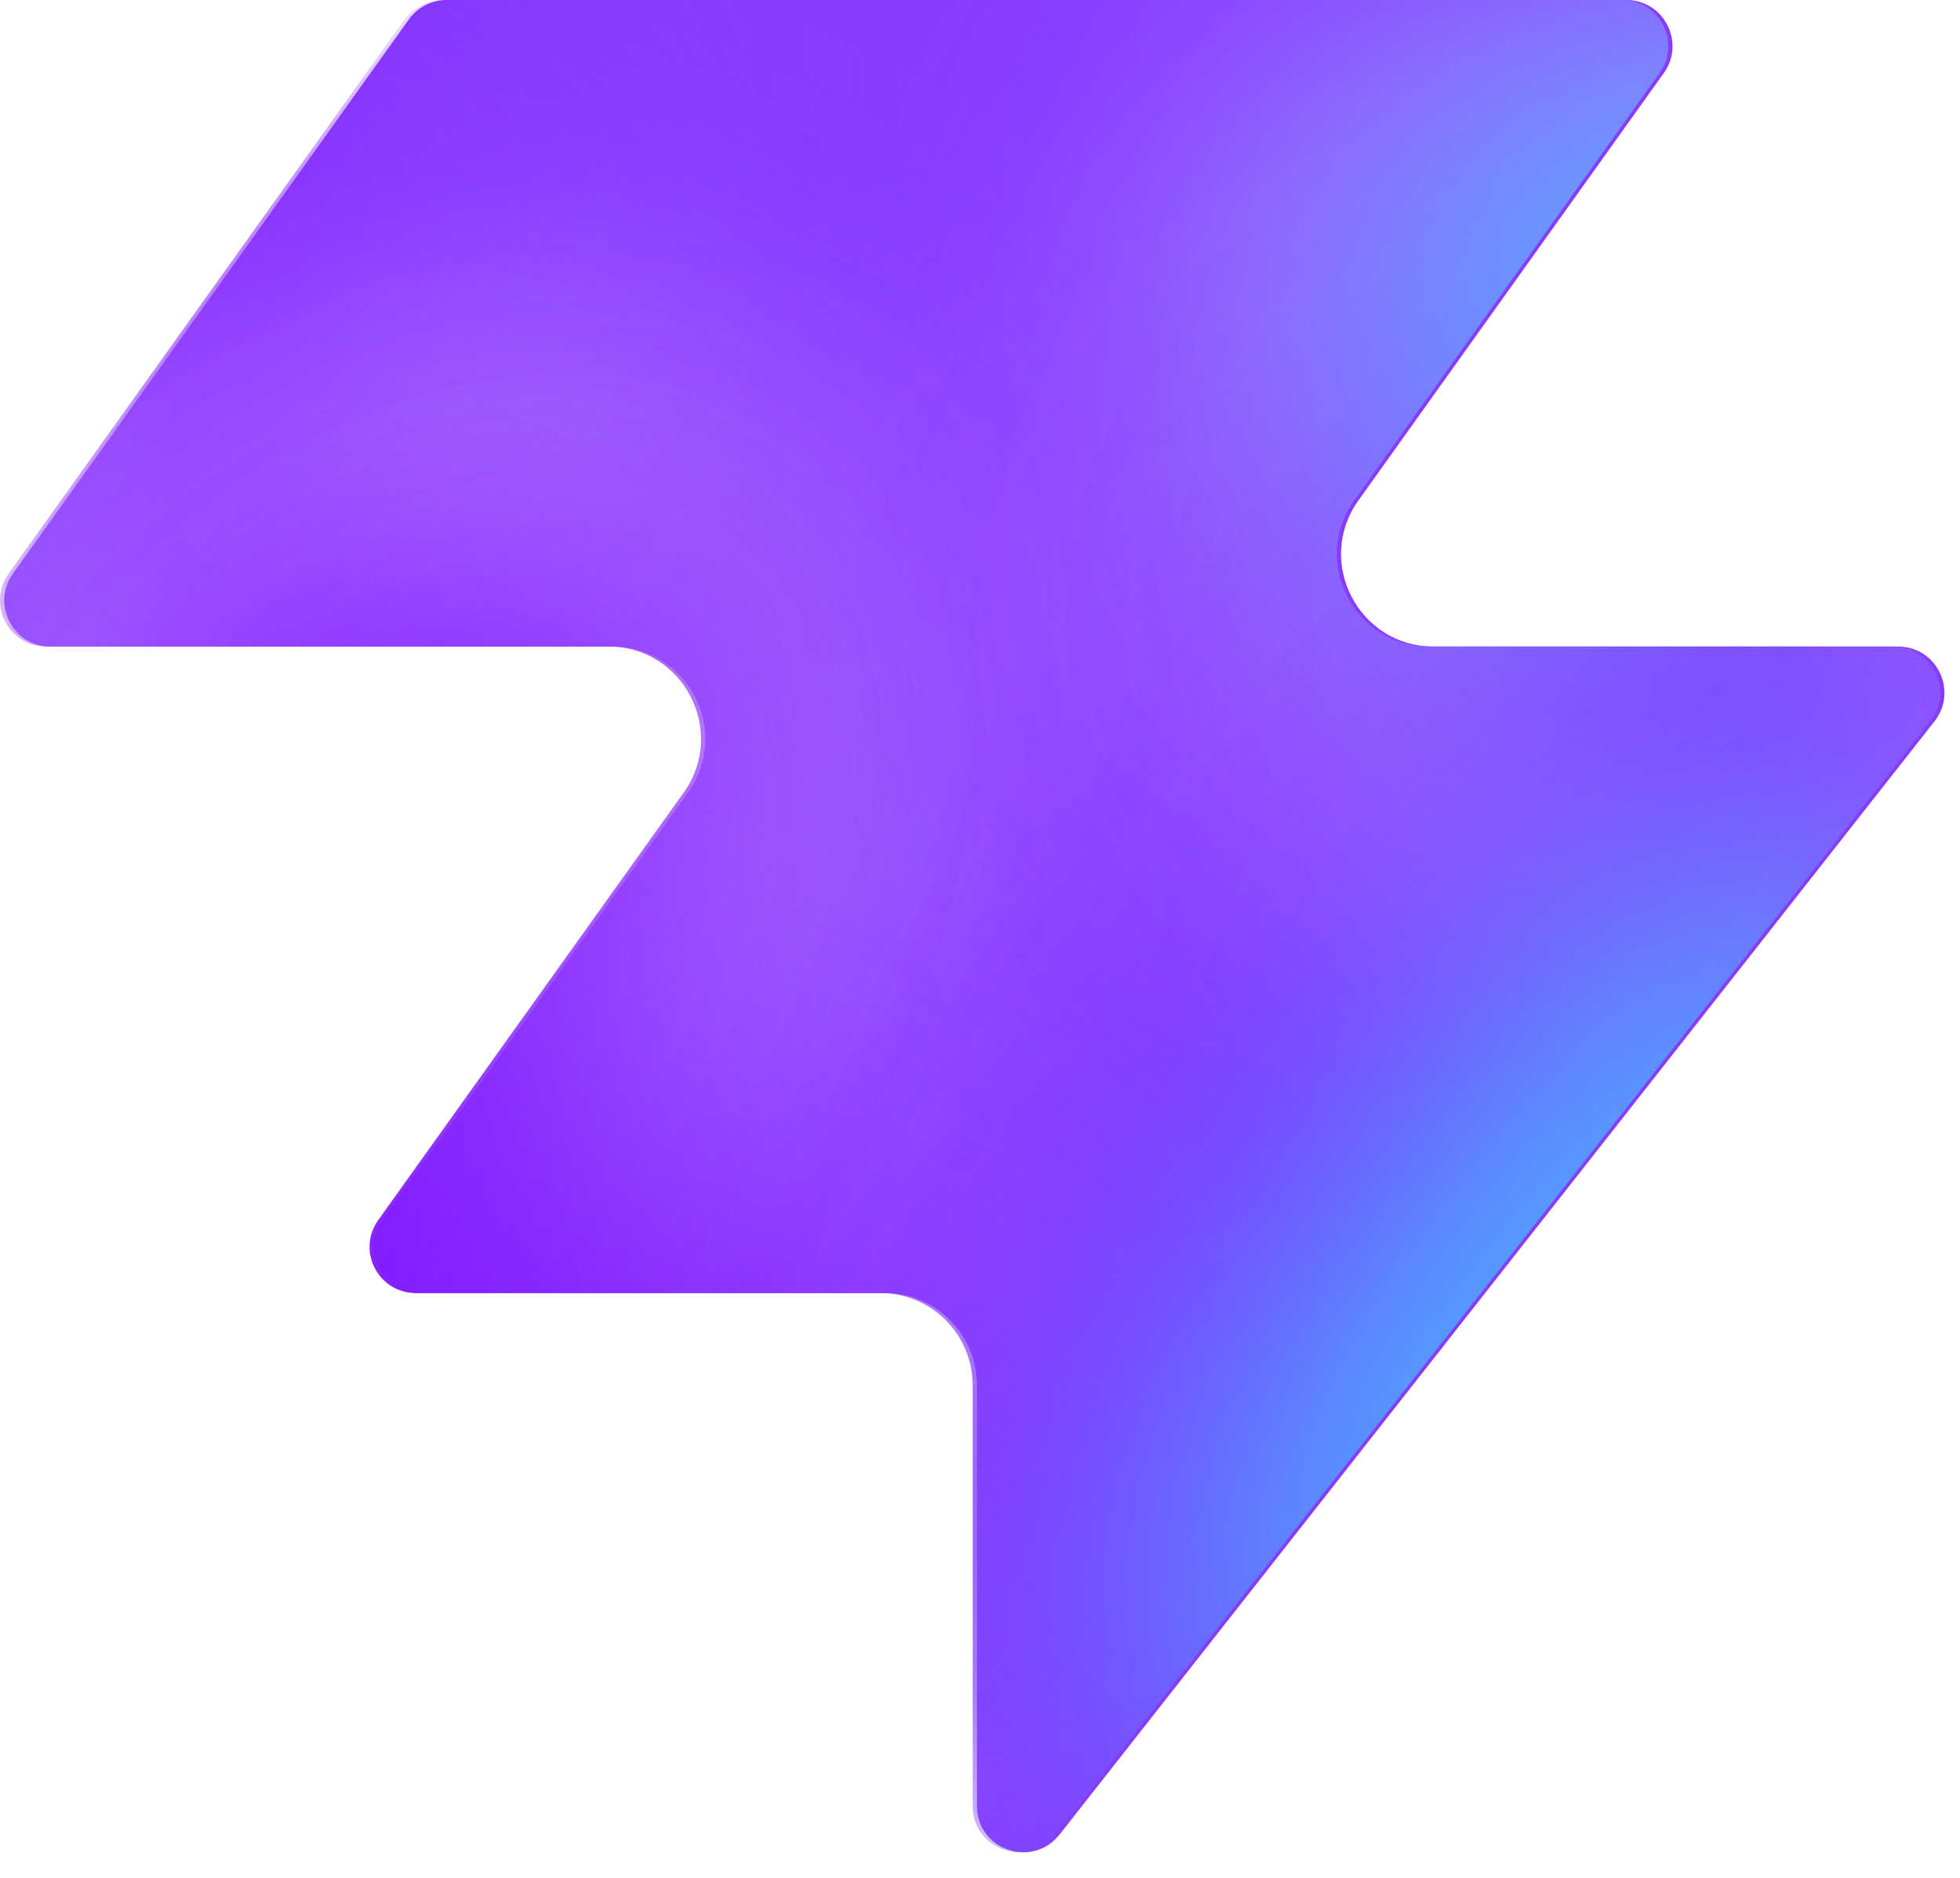
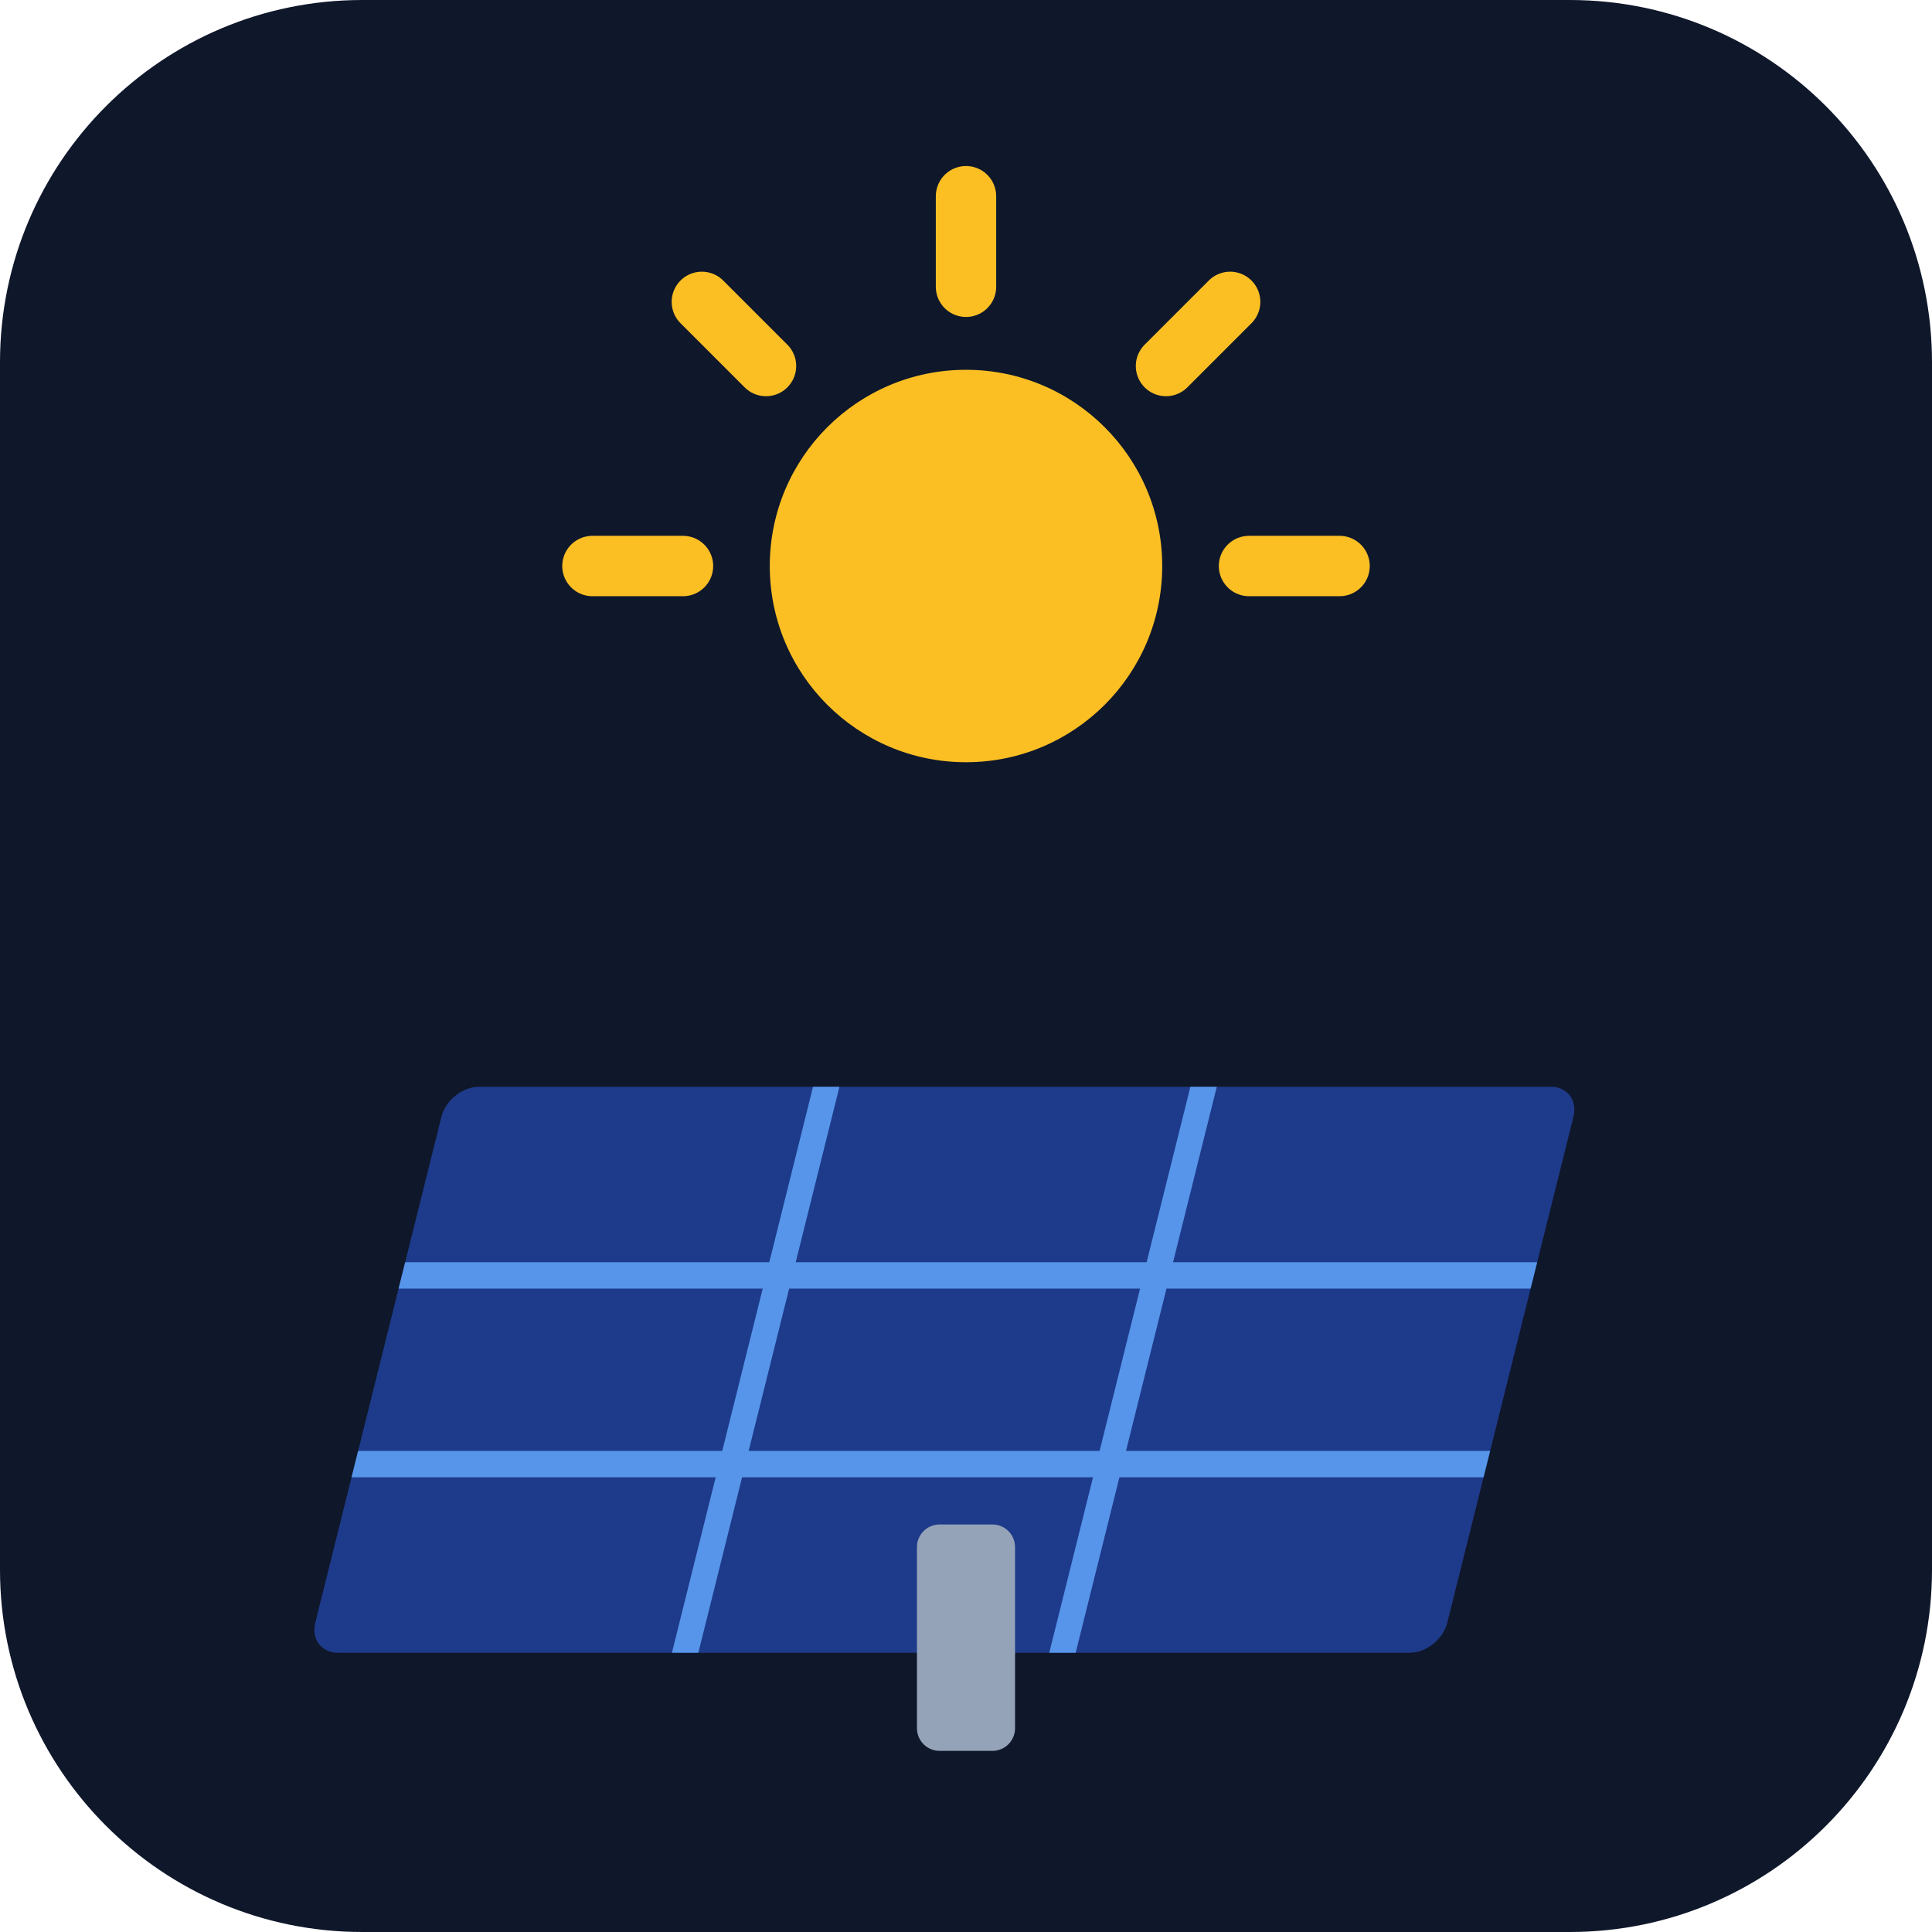
- <svg xmlns="http://www.w3.org/2000/svg" width="48" height="46" fill="none" viewBox="0 0 48 46">
-   <path fill="#863bff" d="M25.946 44.938c-.664.845-2.021.375-2.021-.698V33.937a2.26 2.26 0 0 0-2.262-2.262H10.287c-.92 0-1.456-1.04-.92-1.788l7.48-10.471c1.07-1.497 0-3.578-1.842-3.578H1.237c-.92 0-1.456-1.04-.92-1.788L10.013.474c.214-.297.556-.474.92-.474h28.894c.92 0 1.456 1.04.92 1.788l-7.48 10.471c-1.07 1.498 0 3.579 1.842 3.579h11.377c.943 0 1.473 1.088.89 1.83L25.947 44.94z" style="fill:#863bff;fill:color(display-p3 .525 .23 1);fill-opacity:1" />
-   <mask id="a" width="48" height="46" x="0" y="0" maskUnits="userSpaceOnUse" style="mask-type:alpha">
-     <path fill="#000" d="M25.842 44.938c-.664.844-2.021.375-2.021-.698V33.937a2.26 2.26 0 0 0-2.262-2.262H10.183c-.92 0-1.456-1.04-.92-1.788l7.48-10.471c1.07-1.498 0-3.579-1.842-3.579H1.133c-.92 0-1.456-1.04-.92-1.787L9.91.473c.214-.297.556-.474.92-.474h28.894c.92 0 1.456 1.04.92 1.788l-7.48 10.471c-1.07 1.498 0 3.578 1.842 3.578h11.377c.943 0 1.473 1.088.89 1.832L25.843 44.94z" style="fill:#000;fill-opacity:1" />
-   </mask>
-   <g mask="url(#a)">
-     <g filter="url(#b)">
-       <ellipse cx="5.508" cy="14.704" fill="#ede6ff" rx="5.508" ry="14.704" style="fill:#ede6ff;fill:color(display-p3 .927 .903 1);fill-opacity:1" transform="matrix(.00324 1 1 -.00324 -4.47 31.516)" />
-     </g>
-     <g filter="url(#c)">
-       <ellipse cx="10.399" cy="29.851" fill="#ede6ff" rx="10.399" ry="29.851" style="fill:#ede6ff;fill:color(display-p3 .927 .903 1);fill-opacity:1" transform="matrix(.00324 1 1 -.00324 -39.328 7.883)" />
-     </g>
-     <g filter="url(#d)">
-       <ellipse cx="5.508" cy="30.487" fill="#7e14ff" rx="5.508" ry="30.487" style="fill:#7e14ff;fill:color(display-p3 .492 .077 1);fill-opacity:1" transform="rotate(89.814 -25.913 -14.639)scale(1 -1)" />
-     </g>
-     <g filter="url(#e)">
-       <ellipse cx="5.508" cy="30.599" fill="#7e14ff" rx="5.508" ry="30.599" style="fill:#7e14ff;fill:color(display-p3 .492 .077 1);fill-opacity:1" transform="rotate(89.814 -32.644 -3.334)scale(1 -1)" />
-     </g>
-     <g filter="url(#f)">
-       <ellipse cx="5.508" cy="30.599" fill="#7e14ff" rx="5.508" ry="30.599" style="fill:#7e14ff;fill:color(display-p3 .492 .077 1);fill-opacity:1" transform="matrix(.00324 1 1 -.00324 -34.34 30.47)" />
-     </g>
-     <g filter="url(#g)">
-       <ellipse cx="14.072" cy="22.078" fill="#ede6ff" rx="14.072" ry="22.078" style="fill:#ede6ff;fill:color(display-p3 .927 .903 1);fill-opacity:1" transform="rotate(93.35 24.506 48.493)scale(-1 1)" />
-     </g>
-     <g filter="url(#h)">
-       <ellipse cx="3.47" cy="21.501" fill="#7e14ff" rx="3.47" ry="21.501" style="fill:#7e14ff;fill:color(display-p3 .492 .077 1);fill-opacity:1" transform="rotate(89.009 28.708 47.59)scale(-1 1)" />
-     </g>
-     <g filter="url(#i)">
-       <ellipse cx="3.47" cy="21.501" fill="#7e14ff" rx="3.47" ry="21.501" style="fill:#7e14ff;fill:color(display-p3 .492 .077 1);fill-opacity:1" transform="rotate(89.009 28.708 47.59)scale(-1 1)" />
-     </g>
-     <g filter="url(#j)">
-       <ellipse cx=".387" cy="8.972" fill="#7e14ff" rx="4.407" ry="29.108" style="fill:#7e14ff;fill:color(display-p3 .492 .077 1);fill-opacity:1" transform="rotate(39.51 .387 8.972)" />
-     </g>
-     <g filter="url(#k)">
-       <ellipse cx="47.523" cy="-6.092" fill="#7e14ff" rx="4.407" ry="29.108" style="fill:#7e14ff;fill:color(display-p3 .492 .077 1);fill-opacity:1" transform="rotate(37.892 47.523 -6.092)" />
-     </g>
-     <g filter="url(#l)">
-       <ellipse cx="41.412" cy="6.333" fill="#47bfff" rx="5.971" ry="9.665" style="fill:#47bfff;fill:color(display-p3 .28 .748 1);fill-opacity:1" transform="rotate(37.892 41.412 6.333)" />
-     </g>
-     <g filter="url(#m)">
-       <ellipse cx="-1.879" cy="38.332" fill="#7e14ff" rx="4.407" ry="29.108" style="fill:#7e14ff;fill:color(display-p3 .492 .077 1);fill-opacity:1" transform="rotate(37.892 -1.88 38.332)" />
-     </g>
-     <g filter="url(#n)">
-       <ellipse cx="-1.879" cy="38.332" fill="#7e14ff" rx="4.407" ry="29.108" style="fill:#7e14ff;fill:color(display-p3 .492 .077 1);fill-opacity:1" transform="rotate(37.892 -1.88 38.332)" />
-     </g>
-     <g filter="url(#o)">
-       <ellipse cx="35.651" cy="29.907" fill="#7e14ff" rx="4.407" ry="29.108" style="fill:#7e14ff;fill:color(display-p3 .492 .077 1);fill-opacity:1" transform="rotate(37.892 35.651 29.907)" />
-     </g>
-     <g filter="url(#p)">
-       <ellipse cx="38.418" cy="32.4" fill="#47bfff" rx="5.971" ry="15.297" style="fill:#47bfff;fill:color(display-p3 .28 .748 1);fill-opacity:1" transform="rotate(37.892 38.418 32.4)" />
+ <svg xmlns="http://www.w3.org/2000/svg" viewBox="0 0 512 512">
+   <rect width="512" height="512" rx="96" fill="#0f172a" />
+   <circle cx="256" cy="150" r="52" fill="#fbbf24" />
+   <g stroke="#fbbf24" stroke-width="16" stroke-linecap="round">
+     <line x1="256" y1="52" x2="256" y2="76" />
+     <line x1="157" y1="150" x2="181" y2="150" />
+     <line x1="331" y1="150" x2="355" y2="150" />
+     <line x1="186" y1="80" x2="203" y2="97" />
+     <line x1="326" y1="80" x2="309" y2="97" />
+   </g>
+   <g transform="translate(256 340) skewX(-14)">
+     <rect x="-150" y="-52" width="300" height="150" rx="8" fill="#1e3a8a" />
+     <g stroke="#60a5fa" stroke-width="7" opacity="0.85">
+       <line x1="-150" y1="-2" x2="150" y2="-2" />
+       <line x1="-150" y1="48" x2="150" y2="48" />
+       <line x1="-50" y1="-52" x2="-50" y2="98" />
+       <line x1="50" y1="-52" x2="50" y2="98" />
    </g>
  </g>
-   <defs>
-     <filter id="b" width="60.045" height="41.654" x="-19.77" y="16.149" color-interpolation-filters="sRGB" filterUnits="userSpaceOnUse">
-       <feFlood flood-opacity="0" result="BackgroundImageFix" />
-       <feBlend in="SourceGraphic" in2="BackgroundImageFix" result="shape" />
-       <feGaussianBlur result="effect1_foregroundBlur_2002_17158" stdDeviation="7.659" />
-     </filter>
-     <filter id="c" width="90.34" height="51.437" x="-54.613" y="-7.533" color-interpolation-filters="sRGB" filterUnits="userSpaceOnUse">
-       <feFlood flood-opacity="0" result="BackgroundImageFix" />
-       <feBlend in="SourceGraphic" in2="BackgroundImageFix" result="shape" />
-       <feGaussianBlur result="effect1_foregroundBlur_2002_17158" stdDeviation="7.659" />
-     </filter>
-     <filter id="d" width="79.355" height="29.4" x="-49.64" y="2.03" color-interpolation-filters="sRGB" filterUnits="userSpaceOnUse">
-       <feFlood flood-opacity="0" result="BackgroundImageFix" />
-       <feBlend in="SourceGraphic" in2="BackgroundImageFix" result="shape" />
-       <feGaussianBlur result="effect1_foregroundBlur_2002_17158" stdDeviation="4.596" />
-     </filter>
-     <filter id="e" width="79.579" height="29.4" x="-45.045" y="20.029" color-interpolation-filters="sRGB" filterUnits="userSpaceOnUse">
-       <feFlood flood-opacity="0" result="BackgroundImageFix" />
-       <feBlend in="SourceGraphic" in2="BackgroundImageFix" result="shape" />
-       <feGaussianBlur result="effect1_foregroundBlur_2002_17158" stdDeviation="4.596" />
-     </filter>
-     <filter id="f" width="79.579" height="29.4" x="-43.513" y="21.178" color-interpolation-filters="sRGB" filterUnits="userSpaceOnUse">
-       <feFlood flood-opacity="0" result="BackgroundImageFix" />
-       <feBlend in="SourceGraphic" in2="BackgroundImageFix" result="shape" />
-       <feGaussianBlur result="effect1_foregroundBlur_2002_17158" stdDeviation="4.596" />
-     </filter>
-     <filter id="g" width="74.749" height="58.852" x="15.756" y="-17.901" color-interpolation-filters="sRGB" filterUnits="userSpaceOnUse">
-       <feFlood flood-opacity="0" result="BackgroundImageFix" />
-       <feBlend in="SourceGraphic" in2="BackgroundImageFix" result="shape" />
-       <feGaussianBlur result="effect1_foregroundBlur_2002_17158" stdDeviation="7.659" />
-     </filter>
-     <filter id="h" width="61.377" height="25.362" x="23.548" y="2.284" color-interpolation-filters="sRGB" filterUnits="userSpaceOnUse">
-       <feFlood flood-opacity="0" result="BackgroundImageFix" />
-       <feBlend in="SourceGraphic" in2="BackgroundImageFix" result="shape" />
-       <feGaussianBlur result="effect1_foregroundBlur_2002_17158" stdDeviation="4.596" />
-     </filter>
-     <filter id="i" width="61.377" height="25.362" x="23.548" y="2.284" color-interpolation-filters="sRGB" filterUnits="userSpaceOnUse">
-       <feFlood flood-opacity="0" result="BackgroundImageFix" />
-       <feBlend in="SourceGraphic" in2="BackgroundImageFix" result="shape" />
-       <feGaussianBlur result="effect1_foregroundBlur_2002_17158" stdDeviation="4.596" />
-     </filter>
-     <filter id="j" width="56.045" height="63.649" x="-27.636" y="-22.853" color-interpolation-filters="sRGB" filterUnits="userSpaceOnUse">
-       <feFlood flood-opacity="0" result="BackgroundImageFix" />
-       <feBlend in="SourceGraphic" in2="BackgroundImageFix" result="shape" />
-       <feGaussianBlur result="effect1_foregroundBlur_2002_17158" stdDeviation="4.596" />
-     </filter>
-     <filter id="k" width="54.814" height="64.646" x="20.116" y="-38.415" color-interpolation-filters="sRGB" filterUnits="userSpaceOnUse">
-       <feFlood flood-opacity="0" result="BackgroundImageFix" />
-       <feBlend in="SourceGraphic" in2="BackgroundImageFix" result="shape" />
-       <feGaussianBlur result="effect1_foregroundBlur_2002_17158" stdDeviation="4.596" />
-     </filter>
-     <filter id="l" width="33.541" height="35.313" x="24.641" y="-11.323" color-interpolation-filters="sRGB" filterUnits="userSpaceOnUse">
-       <feFlood flood-opacity="0" result="BackgroundImageFix" />
-       <feBlend in="SourceGraphic" in2="BackgroundImageFix" result="shape" />
-       <feGaussianBlur result="effect1_foregroundBlur_2002_17158" stdDeviation="4.596" />
-     </filter>
-     <filter id="m" width="54.814" height="64.646" x="-29.286" y="6.009" color-interpolation-filters="sRGB" filterUnits="userSpaceOnUse">
-       <feFlood flood-opacity="0" result="BackgroundImageFix" />
-       <feBlend in="SourceGraphic" in2="BackgroundImageFix" result="shape" />
-       <feGaussianBlur result="effect1_foregroundBlur_2002_17158" stdDeviation="4.596" />
-     </filter>
-     <filter id="n" width="54.814" height="64.646" x="-29.286" y="6.009" color-interpolation-filters="sRGB" filterUnits="userSpaceOnUse">
-       <feFlood flood-opacity="0" result="BackgroundImageFix" />
-       <feBlend in="SourceGraphic" in2="BackgroundImageFix" result="shape" />
-       <feGaussianBlur result="effect1_foregroundBlur_2002_17158" stdDeviation="4.596" />
-     </filter>
-     <filter id="o" width="54.814" height="64.646" x="8.244" y="-2.416" color-interpolation-filters="sRGB" filterUnits="userSpaceOnUse">
-       <feFlood flood-opacity="0" result="BackgroundImageFix" />
-       <feBlend in="SourceGraphic" in2="BackgroundImageFix" result="shape" />
-       <feGaussianBlur result="effect1_foregroundBlur_2002_17158" stdDeviation="4.596" />
-     </filter>
-     <filter id="p" width="39.409" height="43.623" x="18.713" y="10.588" color-interpolation-filters="sRGB" filterUnits="userSpaceOnUse">
-       <feFlood flood-opacity="0" result="BackgroundImageFix" />
-       <feBlend in="SourceGraphic" in2="BackgroundImageFix" result="shape" />
-       <feGaussianBlur result="effect1_foregroundBlur_2002_17158" stdDeviation="4.596" />
-     </filter>
-   </defs>
+   <rect x="243" y="404" width="26" height="60" rx="6" fill="#94a3b8" />
</svg>
